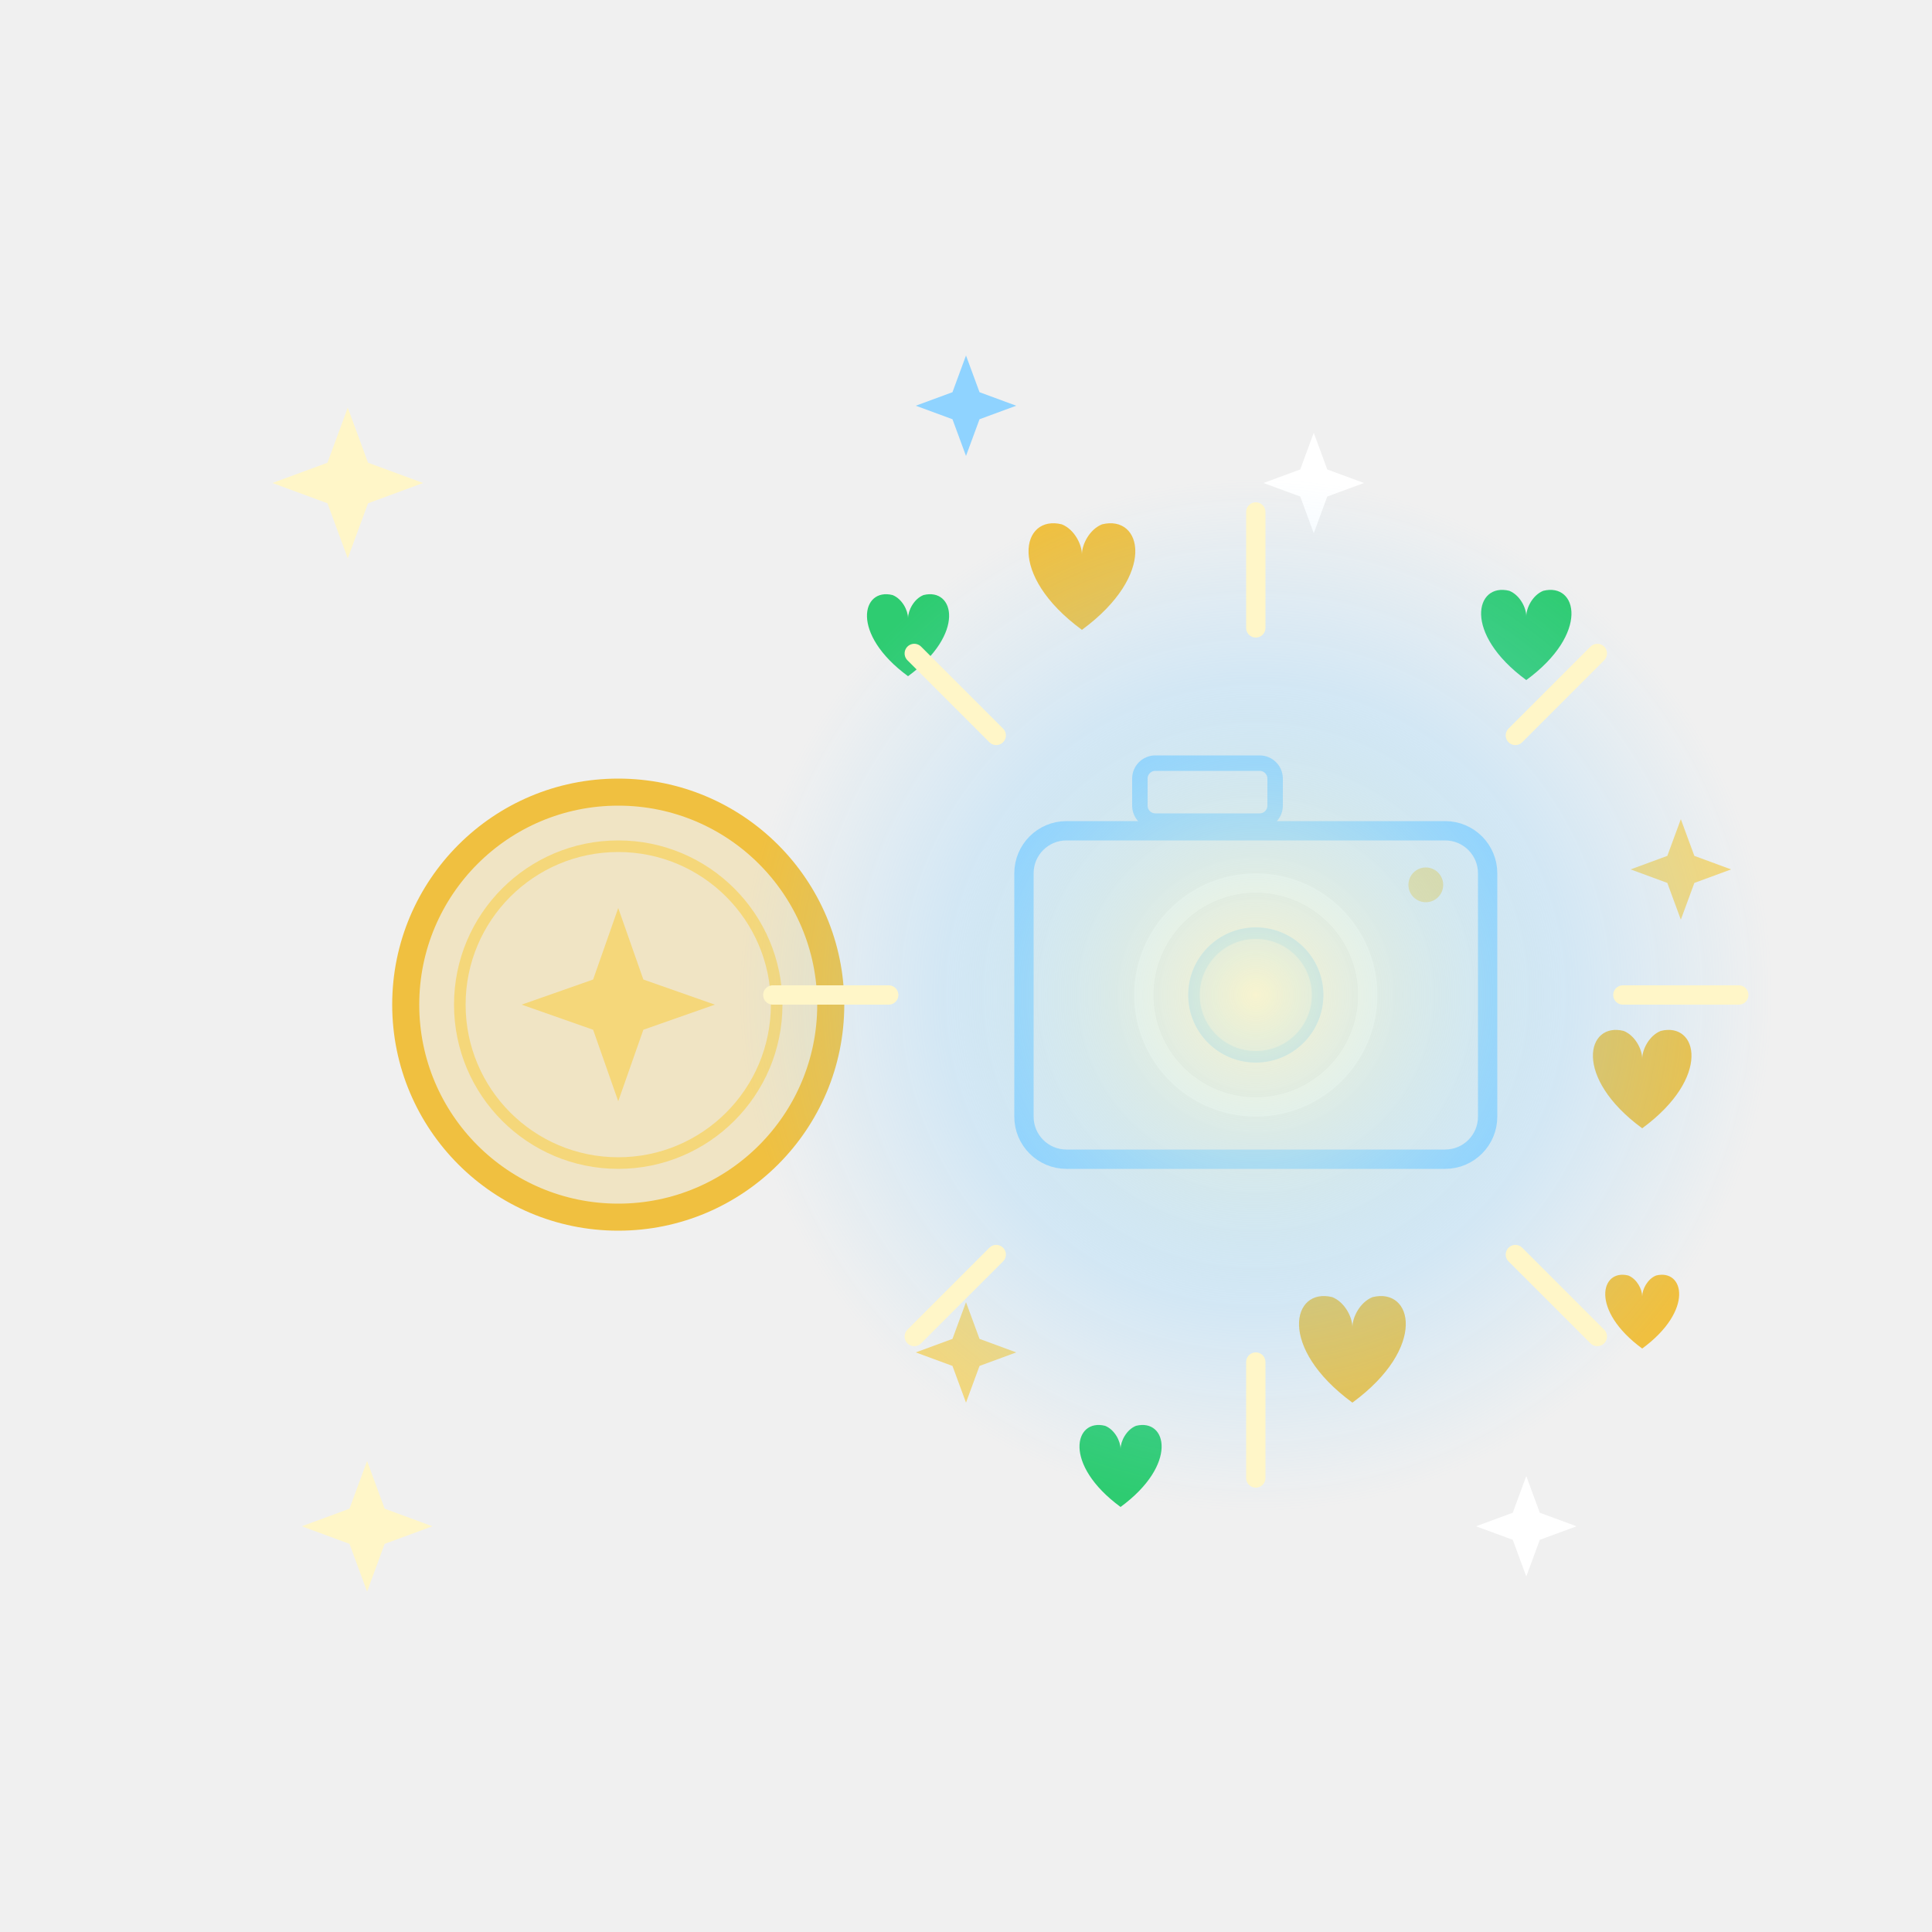
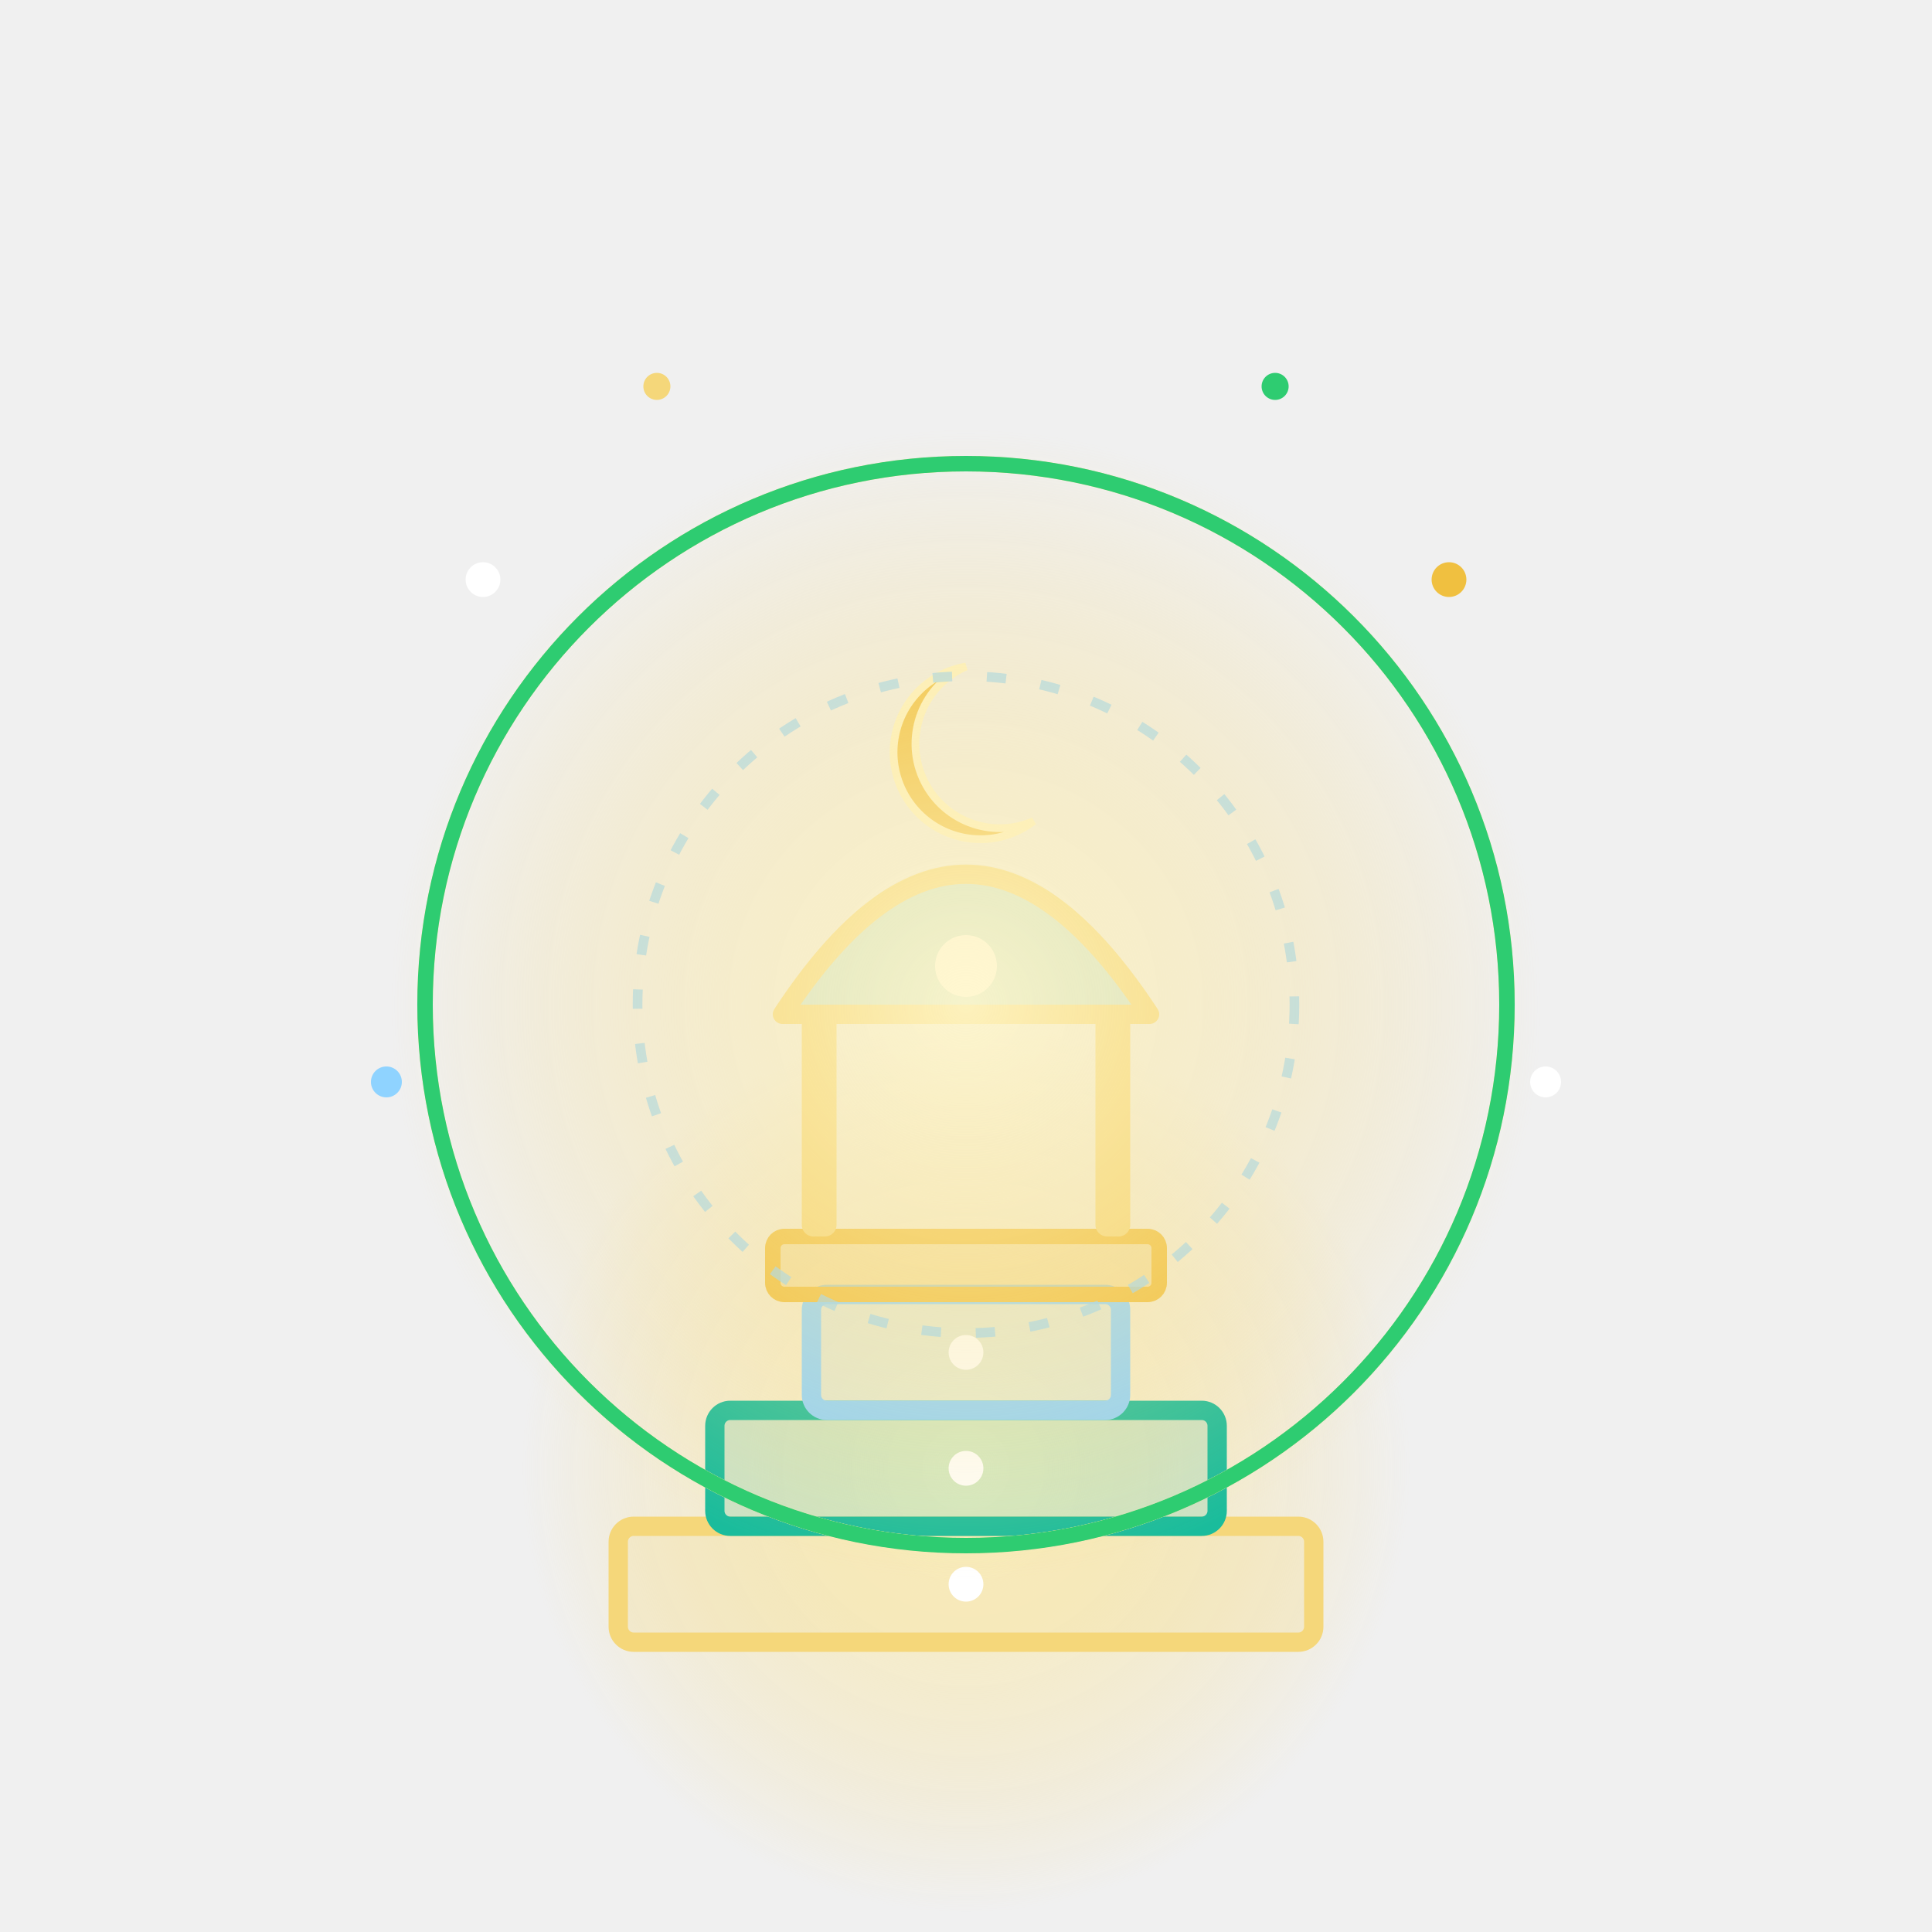
<svg xmlns="http://www.w3.org/2000/svg" viewBox="0 0 1000 1000">
  <defs>
    <radialGradient id="svg2-glow" cx="50%" cy="50%" r="50%">
      <stop offset="0" stop-color="#fff6c8" stop-opacity="0.85" />
-       <stop offset="0.6" stop-color="#8fd3ff" stop-opacity="0.3" />
-       <stop offset="1" stop-color="#8fd3ff" stop-opacity="0" />
+       <stop offset="1" stop-color="#f5d77a" stop-opacity="0" />
    </radialGradient>
    <style>
-       /* Stage 1: মুদ্রা ও ক্যামেরার লেন্স (শুরুতে ছোট থেকে বড় হয়) */
+       /* Stage 1 (0-2s): the minbar steps rise */
      @keyframes svg2-k1 {
-         0%   { transform: scale(0.6); opacity: 0.7; }
-         30%  { transform: scale(1);   opacity: 1; }
-         90%  { transform: scale(1);   opacity: 1; }
-         100% { transform: scale(0.6); opacity: 0.7; }
+         0%   { transform: scale(0.65); opacity: 0.7; }
+         30%  { transform: scale(1);    opacity: 1; }
+         90%  { transform: scale(1);    opacity: 1; }
+         100% { transform: scale(0.65); opacity: 0.7; }
      }
-       /* মুদ্রা: শেষ ধাপে ম্লান হয়, লুপের শেষে আবার উজ্জ্বল */
-       @keyframes svg2-coin {
-         0%, 60%   { opacity: 1; }
-         78%, 90%  { opacity: 0.22; }
-         100%      { opacity: 1; }
+       /* Stage 2 (2-4s): pillars, dome and crescent appear */
+       @keyframes svg2-k2 {
+         0%, 30%  { opacity: 0; transform: translateY(40px); }
+         45%, 88% { opacity: 1; transform: translateY(0); }
+         100%     { opacity: 0; transform: translateY(40px); }
      }
-       /* Stage 2: ৩৩% এ ফোটে, ৯০% এ মিলিয়ে যায় */
-       @keyframes svg2-k2 {
-         0%, 30%   { opacity: 0; }
-         38%, 88%  { opacity: 1; }
-         100%      { opacity: 0; }
+       /* Stage 3 (4-6s): voice waves and glow spread out */
+       @keyframes svg2-k3 {
+         0%, 63%  { opacity: 0; }
+         78%, 88% { opacity: 1; }
+         100%     { opacity: 0; }
      }
-       /* সংখ্যা ধাপে ধাপে বাড়ে */
-       @keyframes svg2-k2a {
-         0%, 32%   { opacity: 0; }
-         40%, 88%  { opacity: 1; }
-         100%      { opacity: 0; }
+       @keyframes svg2-wave {
+         0%   { transform: scale(0.4); opacity: 0; }
+         20%  { opacity: 0.9; }
+         100% { transform: scale(1.5); opacity: 0; }
      }
-       @keyframes svg2-k2b {
-         0%, 42%   { opacity: 0; }
-         50%, 88%  { opacity: 1; }
-         100%      { opacity: 0; }
-       }
-       @keyframes svg2-k2c {
-         0%, 52%   { opacity: 0; }
-         60%, 88%  { opacity: 1; }
-         100%      { opacity: 0; }
-       }
-       /* Stage 3: ৬৬% এ ফোটে, ৯০% এ মিলিয়ে যায় */
-       @keyframes svg2-k3 {
-         0%, 63%   { opacity: 0; }
-         78%, 88%  { opacity: 1; }
-         100%      { opacity: 0; }
+       @keyframes svg2-pulse {
+         0%, 100% { transform: scale(0.9); opacity: 0.55; }
+         50%      { transform: scale(1.1); opacity: 1; }
      }
      @keyframes svg2-twinkle {
-         0%, 100% { opacity: 1; }
-         50%      { opacity: 0.4; }
+         0%, 100% { opacity: 0.2; transform: scale(0.7); }
+         50%      { opacity: 1;   transform: scale(1.2); }
      }
      @keyframes svg2-spin { from { transform: rotate(0deg); } to { transform: rotate(360deg); } }
-       .svg2-s1 { animation: svg2-k1 6s ease-in-out infinite; transform-origin: 500px 500px; }
-       .svg2-coin { animation: svg2-coin 6s ease-in-out infinite; }
+ 
+       .svg2-s1 { animation: svg2-k1 6s ease-in-out infinite; transform-origin: 500px 840px; }
      .svg2-s2 { animation: svg2-k2 6s ease-in-out infinite; }
-       .svg2-s2a { animation: svg2-k2a 6s ease-in-out infinite; }
-       .svg2-s2b { animation: svg2-k2b 6s ease-in-out infinite; }
-       .svg2-s2c { animation: svg2-k2c 6s ease-in-out infinite; }
      .svg2-s3 { animation: svg2-k3 6s ease-in-out infinite; }
-       .svg2-tw1 { animation: svg2-twinkle 2s ease-in-out infinite; }
-       .svg2-tw2 { animation: svg2-twinkle 2s ease-in-out -1s infinite; }
-       .svg2-rays { animation: svg2-spin 6s linear infinite; transform-origin: 650px 515px; }
+ 
+       .svg2-halo1 { animation: svg2-pulse 3s ease-in-out infinite; transform-origin: 500px 760px; }
+       .svg2-moon  { animation: svg2-pulse 3s ease-in-out infinite; transform-origin: 500px 395px; }
+       .svg2-ring  { animation: svg2-spin 6s linear infinite; transform-origin: 500px 520px; }
+ 
+       .svg2-halo3 { animation: svg2-pulse 3s ease-in-out infinite; transform-origin: 500px 520px; }
+       .svg2-w1 { animation: svg2-wave 3s ease-out infinite;       transform-origin: 500px 520px; }
+       .svg2-w2 { animation: svg2-wave 3s ease-out infinite -1s;   transform-origin: 500px 520px; }
+       .svg2-w3 { animation: svg2-wave 3s ease-out infinite -2s;   transform-origin: 500px 520px; }
+       .svg2-sp1 { animation: svg2-twinkle 2s ease-in-out infinite;       transform-origin: 250px 300px; }
+       .svg2-sp2 { animation: svg2-twinkle 2s ease-in-out infinite -0.7s; transform-origin: 750px 300px; }
+       .svg2-sp3 { animation: svg2-twinkle 3s ease-in-out infinite -1.4s; transform-origin: 200px 560px; }
+       .svg2-sp4 { animation: svg2-twinkle 3s ease-in-out infinite -0.5s; transform-origin: 800px 560px; }
+       .svg2-sp5 { animation: svg2-twinkle 2s ease-in-out infinite -1.2s; transform-origin: 340px 200px; }
+       .svg2-sp6 { animation: svg2-twinkle 2s ease-in-out infinite -0.3s; transform-origin: 660px 200px; }
    </style>
  </defs>
  <g class="svg2-s1">
-     <g class="svg2-coin">
-       <circle cx="320" cy="520" r="110" fill="#f0c040" fill-opacity="0.25" stroke="#f0c040" stroke-width="14" />
-       <circle cx="320" cy="520" r="82" fill="none" stroke="#f5d77a" stroke-width="6" />
-       <path d="M0 -50 L13 -13 L50 0 L13 13 L0 50 L-13 13 L-50 0 L-13 -13 Z" fill="#f5d77a" transform="translate(320 520)" />
-     </g>
-     <rect x="530" y="430" width="240" height="170" rx="22" fill="#ffffff" fill-opacity="0.1" stroke="#8fd3ff" stroke-width="10" />
-     <rect x="590" y="395" width="70" height="30" rx="8" fill="none" stroke="#8fd3ff" stroke-width="8" />
-     <circle cx="650" cy="515" r="58" fill="none" stroke="#ffffff" stroke-width="10" />
-     <circle cx="650" cy="515" r="32" fill="#8fd3ff" fill-opacity="0.35" stroke="#8fd3ff" stroke-width="6" />
-     <circle cx="738" cy="458" r="9" fill="#f5d77a" />
+     <circle class="svg2-halo1" cx="500" cy="760" r="230" fill="url(#svg2-glow)" />
+     <rect x="320" y="790" width="360" height="60" rx="8" fill="#f5d77a" fill-opacity="0.2" stroke="#f5d77a" stroke-width="10" />
+     <rect x="370" y="730" width="260" height="60" rx="8" fill="#1abc9c" fill-opacity="0.18" stroke="#1abc9c" stroke-width="10" />
+     <rect x="420" y="670" width="160" height="60" rx="8" fill="#8fd3ff" fill-opacity="0.18" stroke="#8fd3ff" stroke-width="10" />
+     <rect x="400" y="640" width="200" height="30" rx="6" fill="#f0c040" fill-opacity="0.35" stroke="#f0c040" stroke-width="8" />
+     <circle cx="500" cy="820" r="9" fill="#ffffff" />
+     <circle cx="500" cy="760" r="9" fill="#ffffff" />
+     <circle cx="500" cy="700" r="9" fill="#ffffff" />
  </g>
  <g class="svg2-s2">
-     <g class="svg2-s2a">
-       <path d="M0 20 C -30 -2, -24 -26, -8 -22 C -3 -20, 0 -14, 0 -10 C 0 -14, 3 -20, 8 -22 C 24 -26, 30 -2, 0 20 Z" fill="#f0c040" transform="translate(560 300) scale(1.3)" />
-       <path d="M0 20 C -30 -2, -24 -26, -8 -22 C -3 -20, 0 -14, 0 -10 C 0 -14, 3 -20, 8 -22 C 24 -26, 30 -2, 0 20 Z" fill="#2ecc71" transform="translate(790 330) scale(1.1)" />
-       <path class="svg2-tw1" d="M0 -26 L7 -7 L26 0 L7 7 L0 26 L-7 7 L-26 0 L-7 -7 Z" fill="#ffffff" transform="translate(680 250)" />
+     <rect x="415" y="520" width="18" height="120" rx="6" fill="#f5d77a" />
+     <rect x="567" y="520" width="18" height="120" rx="6" fill="#f5d77a" />
+     <path d="M405 525 Q500 380 595 525 Z" fill="#1abc9c" fill-opacity="0.2" stroke="#f5d77a" stroke-width="10" stroke-linejoin="round" />
+     <circle cx="500" cy="500" r="16" fill="#ffffff" />
+     <g class="svg2-moon">
+       <path d="M500 345 A45 45 0 1 0 535 425 A36 36 0 1 1 500 345 Z" fill="#f0c040" stroke="#fff6c8" stroke-width="4" />
    </g>
-     <g class="svg2-s2b">
-       <path d="M0 20 C -30 -2, -24 -26, -8 -22 C -3 -20, 0 -14, 0 -10 C 0 -14, 3 -20, 8 -22 C 24 -26, 30 -2, 0 20 Z" fill="#f0c040" transform="translate(850 560) scale(1.2)" />
-       <path d="M0 20 C -30 -2, -24 -26, -8 -22 C -3 -20, 0 -14, 0 -10 C 0 -14, 3 -20, 8 -22 C 24 -26, 30 -2, 0 20 Z" fill="#2ecc71" transform="translate(470 330)" />
-       <path class="svg2-tw2" d="M0 -26 L7 -7 L26 0 L7 7 L0 26 L-7 7 L-26 0 L-7 -7 Z" fill="#f5d77a" transform="translate(870 450)" />
-       <path class="svg2-tw1" d="M0 -26 L7 -7 L26 0 L7 7 L0 26 L-7 7 L-26 0 L-7 -7 Z" fill="#8fd3ff" transform="translate(500 210)" />
-     </g>
-     <g class="svg2-s2c">
-       <path d="M0 20 C -30 -2, -24 -26, -8 -22 C -3 -20, 0 -14, 0 -10 C 0 -14, 3 -20, 8 -22 C 24 -26, 30 -2, 0 20 Z" fill="#f0c040" transform="translate(700 700) scale(1.3)" />
-       <path d="M0 20 C -30 -2, -24 -26, -8 -22 C -3 -20, 0 -14, 0 -10 C 0 -14, 3 -20, 8 -22 C 24 -26, 30 -2, 0 20 Z" fill="#2ecc71" transform="translate(580 760)" />
-       <path d="M0 20 C -30 -2, -24 -26, -8 -22 C -3 -20, 0 -14, 0 -10 C 0 -14, 3 -20, 8 -22 C 24 -26, 30 -2, 0 20 Z" fill="#f0c040" transform="translate(850 680) scale(0.9)" />
-       <path class="svg2-tw2" d="M0 -26 L7 -7 L26 0 L7 7 L0 26 L-7 7 L-26 0 L-7 -7 Z" fill="#ffffff" transform="translate(790 790)" />
-       <path class="svg2-tw1" d="M0 -26 L7 -7 L26 0 L7 7 L0 26 L-7 7 L-26 0 L-7 -7 Z" fill="#f5d77a" transform="translate(500 700)" />
+     <g class="svg2-ring">
+       <circle cx="500" cy="520" r="170" fill="none" stroke="#8fd3ff" stroke-width="5" stroke-dasharray="10 18" opacity="0.7" />
    </g>
  </g>
  <g class="svg2-s3">
-     <circle cx="650" cy="515" r="270" fill="url(#svg2-glow)" />
-     <g class="svg2-rays">
-       <path d="M650 265 L650 325" stroke="#fff6c8" stroke-width="10" stroke-linecap="round" fill="none" transform="rotate(0 650 515)" />
-       <path d="M650 265 L650 325" stroke="#fff6c8" stroke-width="10" stroke-linecap="round" fill="none" transform="rotate(45 650 515)" />
-       <path d="M650 265 L650 325" stroke="#fff6c8" stroke-width="10" stroke-linecap="round" fill="none" transform="rotate(90 650 515)" />
-       <path d="M650 265 L650 325" stroke="#fff6c8" stroke-width="10" stroke-linecap="round" fill="none" transform="rotate(135 650 515)" />
-       <path d="M650 265 L650 325" stroke="#fff6c8" stroke-width="10" stroke-linecap="round" fill="none" transform="rotate(180 650 515)" />
-       <path d="M650 265 L650 325" stroke="#fff6c8" stroke-width="10" stroke-linecap="round" fill="none" transform="rotate(225 650 515)" />
-       <path d="M650 265 L650 325" stroke="#fff6c8" stroke-width="10" stroke-linecap="round" fill="none" transform="rotate(270 650 515)" />
-       <path d="M650 265 L650 325" stroke="#fff6c8" stroke-width="10" stroke-linecap="round" fill="none" transform="rotate(315 650 515)" />
-     </g>
-     <path class="svg2-tw1" d="M0 -26 L7 -7 L26 0 L7 7 L0 26 L-7 7 L-26 0 L-7 -7 Z" fill="#fff6c8" transform="translate(180 250) scale(1.5)" />
-     <path class="svg2-tw2" d="M0 -26 L7 -7 L26 0 L7 7 L0 26 L-7 7 L-26 0 L-7 -7 Z" fill="#fff6c8" transform="translate(190 790) scale(1.3)" />
+     <circle class="svg2-halo3" cx="500" cy="520" r="300" fill="url(#svg2-glow)" />
+     <circle class="svg2-w1" cx="500" cy="520" r="280" fill="none" stroke="#ffffff" stroke-width="8" />
+     <circle class="svg2-w2" cx="500" cy="520" r="280" fill="none" stroke="#f5d77a" stroke-width="8" />
+     <circle class="svg2-w3" cx="500" cy="520" r="280" fill="none" stroke="#2ecc71" stroke-width="8" />
+     <circle class="svg2-sp1" cx="250" cy="300" r="9" fill="#ffffff" />
+     <circle class="svg2-sp2" cx="750" cy="300" r="9" fill="#f0c040" />
+     <circle class="svg2-sp3" cx="200" cy="560" r="8" fill="#8fd3ff" />
+     <circle class="svg2-sp4" cx="800" cy="560" r="8" fill="#ffffff" />
+     <circle class="svg2-sp5" cx="340" cy="200" r="7" fill="#f5d77a" />
+     <circle class="svg2-sp6" cx="660" cy="200" r="7" fill="#2ecc71" />
  </g>
</svg>
